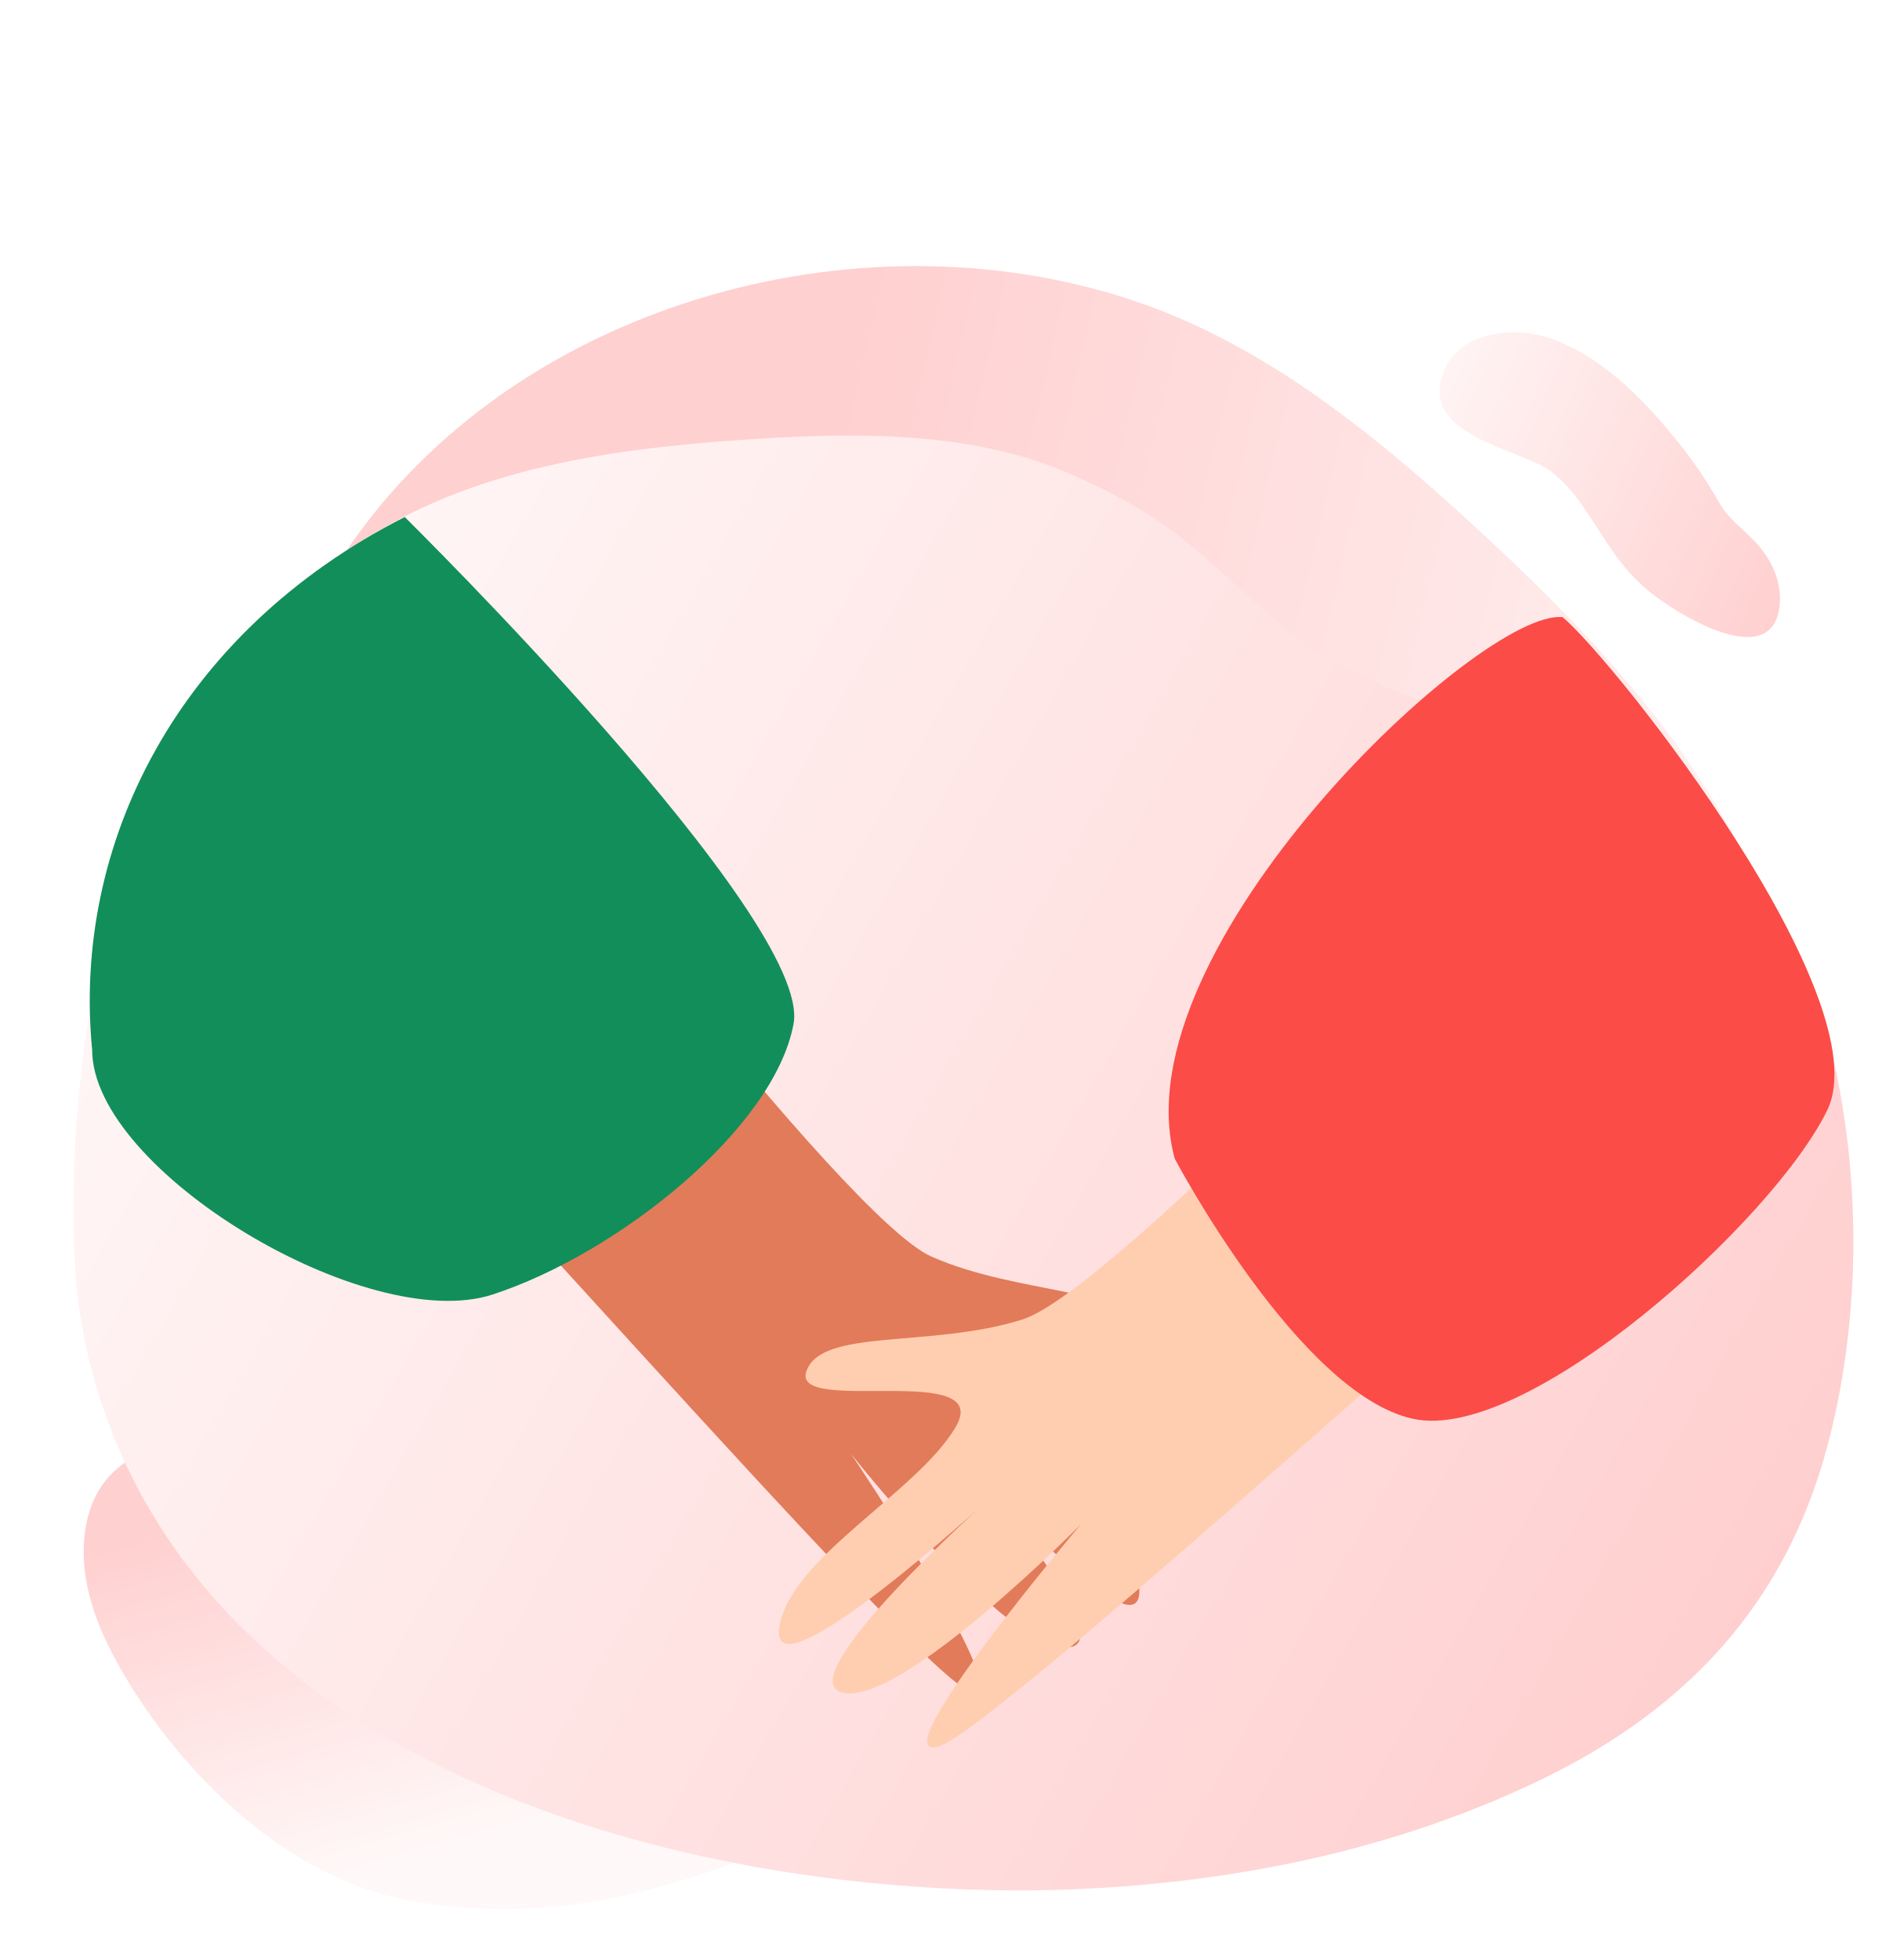
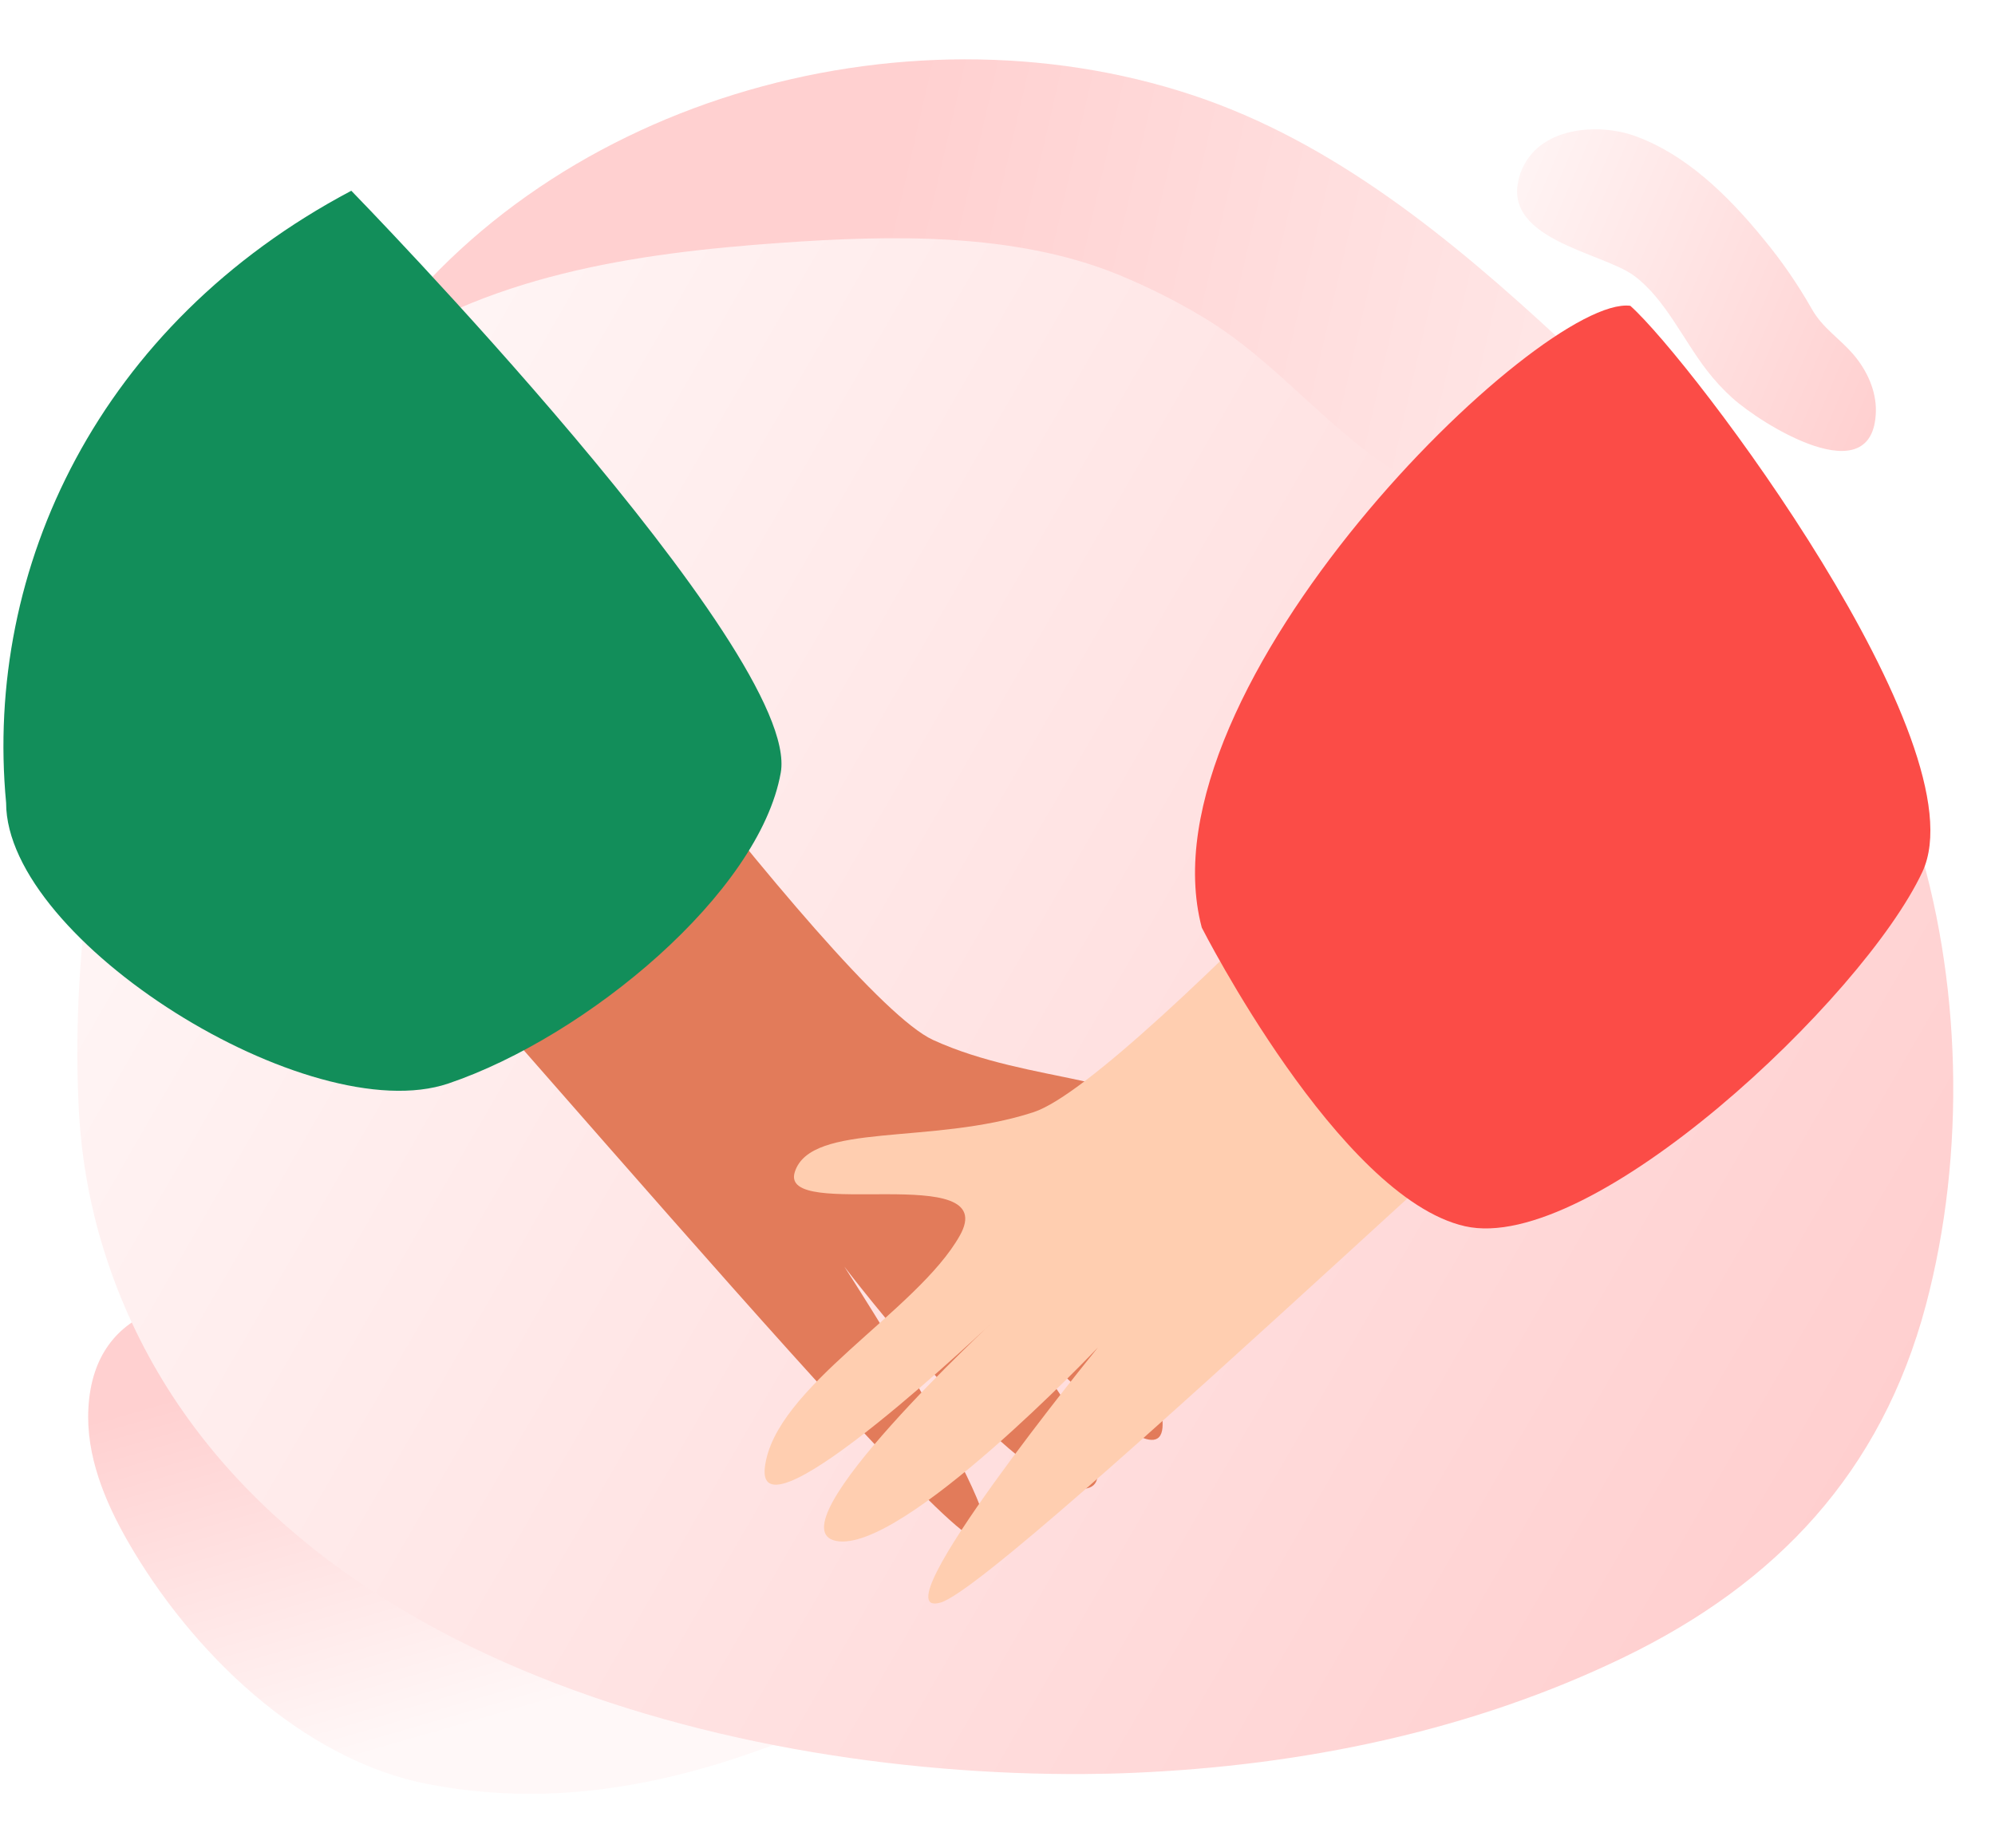
- <svg xmlns="http://www.w3.org/2000/svg" width="284" height="294" viewBox="0 0 284 294" fill="none">
-   <path d="M107.802 280.258C92.655 285.625 77.361 288.104 61.048 285.005C42.865 281.549 27.094 265.989 18.183 250.471C14.872 244.707 12.236 238.267 12.581 231.63C13.382 216.298 27.866 214.585 40.161 217.065C47.092 218.459 53.456 221.634 59.748 224.778C70.193 230.001 82.446 232.57 91.811 239.81C94.953 242.246 97.313 245.174 100.964 246.946C106.644 249.706 113.128 251.009 118.962 253.52C123.943 255.675 129.511 259.22 129.518 264.645C129.519 270.208 123.714 273.754 118.614 275.969C115.004 277.547 111.41 278.986 107.802 280.258Z" fill="url(#paint0_linear)" />
-   <path d="M52.05 82.496C76.863 45.928 128.172 31.246 169.761 44.995C189.816 51.628 206.623 65.439 222.125 79.777C235.789 92.414 249.045 106.044 258.377 122.29C264.748 133.379 269.309 146.671 272.529 159.081C277.344 177.661 272.971 201.602 248.952 199.848C243.317 199.437 238.442 197.411 233.171 195.638C228.908 194.201 224.73 195.063 220.304 194.361C209.162 192.597 198.429 188.495 188.28 183.69C167.596 173.89 148.697 160.575 127.425 151.987C109.993 144.958 91.377 141.329 72.581 141.296C64.651 141.283 56.313 141.838 49.22 138.292C31.737 129.545 39.599 105.958 46.129 92.69C47.858 89.156 49.837 85.749 52.05 82.496Z" fill="url(#paint1_linear)" />
-   <path d="M246.597 88.015C250.682 91.715 266.732 101.815 267.041 89.962C267.114 87.01 265.775 84.142 263.952 81.98C261.867 79.498 259.502 78.196 257.874 75.304C255.881 71.813 253.613 68.531 251.099 65.502C245.959 59.197 239.958 53.372 232.676 50.777C227.569 48.959 218.922 49.416 216.496 55.961C212.962 65.49 228.074 67.235 232.683 70.708C237.057 73.995 239.534 79.642 242.999 84.131C244.094 85.546 245.298 86.846 246.597 88.015Z" fill="url(#paint2_linear)" />
-   <path d="M171.059 76.425C179.712 81.519 186.202 89.145 194.091 95.286C207.225 105.509 225.228 107.6 240.29 114.71C255.648 121.963 267.245 133.236 272.488 149.483C279.262 170.455 279.906 195.395 274.151 216.955C267.813 240.687 252.929 256.451 231.168 266.964C209.419 277.471 185.326 282.374 161.296 283.386C158.977 283.485 156.662 283.539 154.338 283.554C102.135 283.857 32.65 265.482 14.877 209.404C14.714 208.891 14.558 208.379 14.402 207.859C12.57 201.611 11.494 195.167 11.194 188.663C10.076 165.606 14.112 140.157 22.195 118.543C27.632 103.991 39.34 91.687 51.676 82.92C69.009 70.603 90.157 67.46 111.206 65.982C126.793 64.889 144.323 64.489 159.063 70.451C163.205 72.14 167.215 74.137 171.059 76.425Z" fill="url(#paint3_linear)" />
-   <path d="M73.39 111.76C73.39 111.76 126.466 182.627 139.743 188.487C153.024 194.35 169.672 193.03 171.128 199.828C172.584 206.63 143.255 195.125 147.934 205.617C152.612 216.113 170.846 228.093 170.932 238.659C171.021 249.229 141.917 215.972 141.917 215.972C141.917 215.972 169.339 246.399 160.259 247.118C151.175 247.838 127.688 218.09 127.688 218.09C127.688 218.09 153.961 257.114 145.251 253.549C136.546 249.985 55.805 156.617 43.353 146.737C30.902 136.861 73.39 111.76 73.39 111.76Z" fill="#E27B5A" />
-   <path d="M227.787 128.962C227.787 128.962 167.251 193.554 153.407 197.919C139.563 202.281 123.163 199.139 120.966 205.734C118.773 212.331 149.187 204.128 143.382 214.045C137.581 223.958 118.143 233.857 116.894 244.353C115.65 254.845 148.228 224.997 148.228 224.997C148.228 224.997 117.628 252.219 126.574 253.933C135.525 255.65 162.138 228.669 162.138 228.669C162.138 228.669 131.735 264.566 140.781 261.981C149.828 259.396 240.338 175.485 253.797 167.036C267.259 158.588 227.787 128.962 227.787 128.962Z" fill="#FFCEB0" />
-   <path d="M176.25 173.812C176.25 173.812 194.869 209.069 211.985 212.82C229.099 216.571 266.071 183.104 274.138 166.527C282.208 149.953 242.877 99.797 234.46 92.583C222.301 91.098 167.618 142.385 176.25 173.812Z" fill="#FB4C47" />
-   <path d="M60.721 77.553C60.721 77.553 121.959 137.906 119.057 153.577C116.159 169.251 92.776 188.026 73.917 194.174C55.059 200.32 13.83 175.563 13.83 157.51C10.823 126.85 26.455 94.987 60.721 77.553Z" fill="#128E5A" />
+ <svg xmlns="http://www.w3.org/2000/svg" width="271" height="251" viewBox="0 0 271 251" fill="none">
+   <path d="M102.867 237.856C88.414 242.987 73.82 245.358 58.254 242.395C40.903 239.09 25.854 224.213 17.351 209.377C14.191 203.866 11.676 197.708 12.005 191.363C12.77 176.704 26.591 175.066 38.323 177.437C44.936 178.77 51.009 181.805 57.013 184.811C66.98 189.805 78.672 192.261 87.608 199.184C90.606 201.513 92.858 204.312 96.343 206.007C101.763 208.645 107.95 209.891 113.516 212.292C118.269 214.352 123.582 217.742 123.589 222.928C123.59 228.248 118.051 231.637 113.185 233.755C109.74 235.264 106.31 236.639 102.867 237.856Z" fill="url(#paint0_linear)" />
+   <path d="M49.667 48.776C73.345 13.814 122.305 -0.224 161.99 12.921C181.127 19.263 197.165 32.468 211.957 46.177C224.996 58.259 237.645 71.291 246.55 86.823C252.63 97.425 256.981 110.134 260.054 121.998C264.649 139.764 260.476 162.654 237.557 160.976C232.179 160.584 227.527 158.646 222.498 156.951C218.43 155.577 214.443 156.401 210.219 155.73C199.588 154.043 189.346 150.121 179.661 145.528C159.925 136.158 141.89 123.427 121.592 115.216C104.958 108.496 87.194 105.026 69.258 104.994C61.692 104.982 53.736 105.513 46.967 102.123C30.285 93.76 37.787 71.209 44.017 58.523C45.668 55.144 47.556 51.886 49.667 48.776V48.776Z" fill="url(#paint1_linear)" />
+   <path d="M235.309 54.053C239.207 57.59 254.522 67.247 254.817 55.915C254.887 53.092 253.609 50.35 251.87 48.283C249.88 45.91 247.624 44.665 246.07 41.9C244.168 38.562 242.004 35.424 239.605 32.528C234.7 26.5 228.974 20.931 222.025 18.449C217.152 16.711 208.901 17.148 206.586 23.406C203.214 32.516 217.634 34.185 222.032 37.505C226.206 40.648 228.569 46.048 231.876 50.339C232.92 51.692 234.07 52.935 235.309 54.053V54.053Z" fill="url(#paint2_linear)" />
+   <path d="M163.229 42.972C171.485 47.843 177.679 55.133 185.207 61.005C197.74 70.779 214.918 72.778 229.291 79.576C243.946 86.511 255.012 97.289 260.015 112.823C266.479 132.873 267.093 156.718 261.601 177.332C255.554 200.022 241.351 215.094 220.586 225.146C199.833 235.191 176.842 239.879 153.913 240.846C151.7 240.942 149.491 240.993 147.273 241.007C97.46 241.297 31.156 223.729 14.196 170.112C14.041 169.622 13.892 169.132 13.742 168.636C11.995 162.662 10.967 156.5 10.682 150.282C9.615 128.238 13.466 103.906 21.179 83.24C26.367 69.328 37.539 57.563 49.311 49.181C65.85 37.406 86.031 34.4 106.116 32.987C120.989 31.942 137.717 31.56 151.782 37.26C155.734 38.875 159.561 40.784 163.229 42.972Z" fill="url(#paint3_linear)" />
+   <path d="M60.39 61.486C60.39 61.486 113.466 135.184 126.743 141.277C140.024 147.375 156.672 146.002 158.128 153.072C159.584 160.145 130.255 148.181 134.934 159.092C139.612 170.007 157.846 182.465 157.932 193.453C158.021 204.446 128.917 169.861 128.917 169.861C128.917 169.861 156.339 201.503 147.259 202.251C138.175 202.999 114.688 172.063 114.688 172.063C114.688 172.063 140.961 212.645 132.252 208.939C123.546 205.232 42.805 108.135 30.354 97.861C17.902 87.59 60.39 61.486 60.39 61.486Z" fill="#E27B5A" />
+   <path d="M214.787 79.376C214.787 79.376 154.251 146.547 140.407 151.087C126.563 155.622 110.163 152.356 107.966 159.213C105.773 166.074 136.187 157.543 130.382 167.856C124.581 178.166 105.143 188.46 103.894 199.375C102.65 210.286 135.228 179.246 135.228 179.246C135.228 179.246 104.628 207.555 113.574 209.337C122.525 211.123 149.138 183.064 149.138 183.064C149.138 183.064 118.735 220.395 127.781 217.707C136.828 215.018 227.338 127.756 240.797 118.97C254.259 110.184 214.787 79.376 214.787 79.376Z" fill="#FFCEB0" />
+   <path d="M163.25 126.017C163.25 126.017 181.869 162.681 198.985 166.582C216.099 170.484 253.071 135.68 261.138 118.441C269.208 101.205 229.877 49.045 221.46 41.543C209.301 39.999 154.618 93.334 163.25 126.017Z" fill="#FB4C47" />
+   <path d="M47.721 25.913C47.721 25.913 108.959 88.677 106.057 104.973C103.159 121.273 79.776 140.798 60.917 147.192C42.059 153.583 0.83 127.838 0.83 109.063C-2.177 77.179 13.455 44.044 47.721 25.913Z" fill="#128E5A" />
  <defs>
-     <linearGradient id="paint0_linear" x1="11.236" y1="233.746" x2="26.951" y2="288.313" gradientUnits="userSpaceOnUse">
+     <linearGradient id="paint0_linear" x1="10.722" y1="193.386" x2="25.772" y2="245.542" gradientUnits="userSpaceOnUse">
      <stop stop-color="#FFD0D0" />
      <stop offset="1" stop-color="#FFF8F8" />
    </linearGradient>
-     <linearGradient id="paint1_linear" x1="304.772" y1="87.822" x2="128.881" y2="47.207" gradientUnits="userSpaceOnUse">
+     <linearGradient id="paint1_linear" x1="290.822" y1="53.868" x2="122.949" y2="15.18" gradientUnits="userSpaceOnUse">
      <stop stop-color="#FFF8F8" />
      <stop offset="1" stop-color="#FFD0D0" />
    </linearGradient>
-     <linearGradient id="paint2_linear" x1="267.458" y1="89.755" x2="207.112" y2="63.98" gradientUnits="userSpaceOnUse">
+     <linearGradient id="paint2_linear" x1="255.215" y1="55.716" x2="197.597" y2="31.154" gradientUnits="userSpaceOnUse">
      <stop stop-color="#FFD0D0" />
      <stop offset="1" stop-color="#FFF7F7" />
    </linearGradient>
-     <linearGradient id="paint3_linear" x1="253.838" y1="259.726" x2="11.244" y2="119.24" gradientUnits="userSpaceOnUse">
+     <linearGradient id="paint3_linear" x1="242.219" y1="218.225" x2="10.502" y2="84.302" gradientUnits="userSpaceOnUse">
      <stop stop-color="#FFCFCF" />
      <stop offset="1" stop-color="#FFF8F8" />
    </linearGradient>
  </defs>
</svg>
